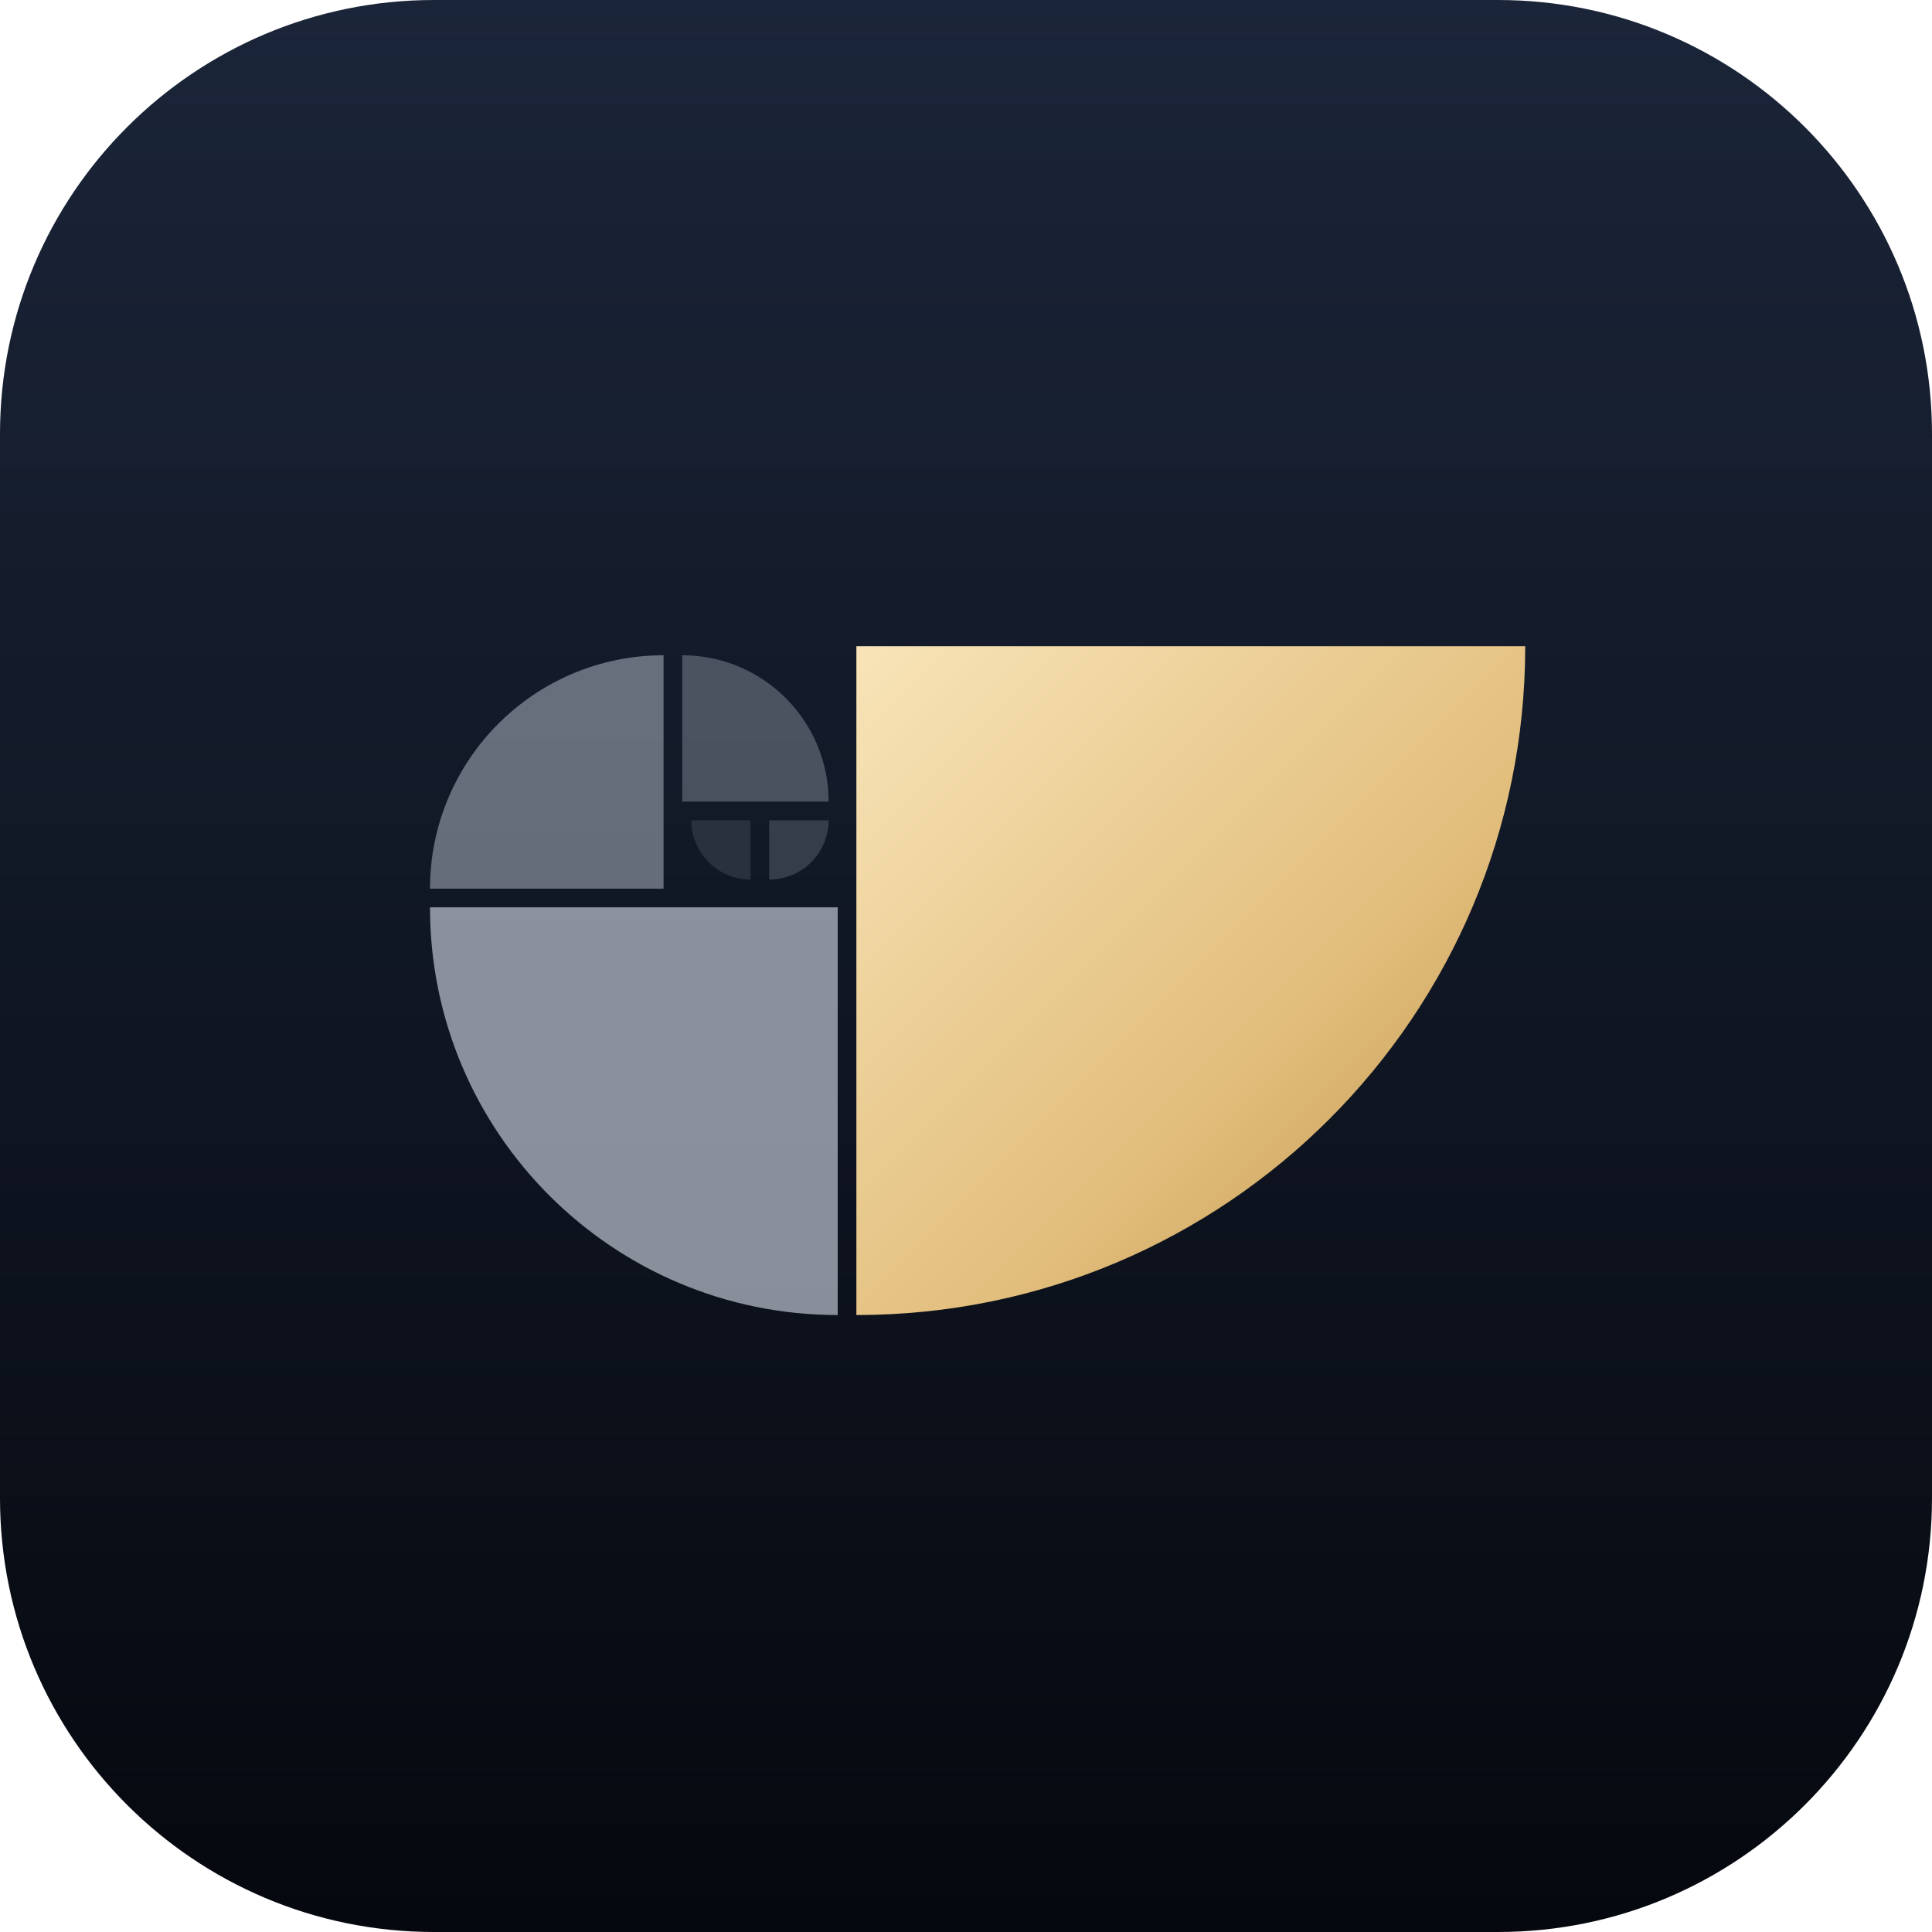
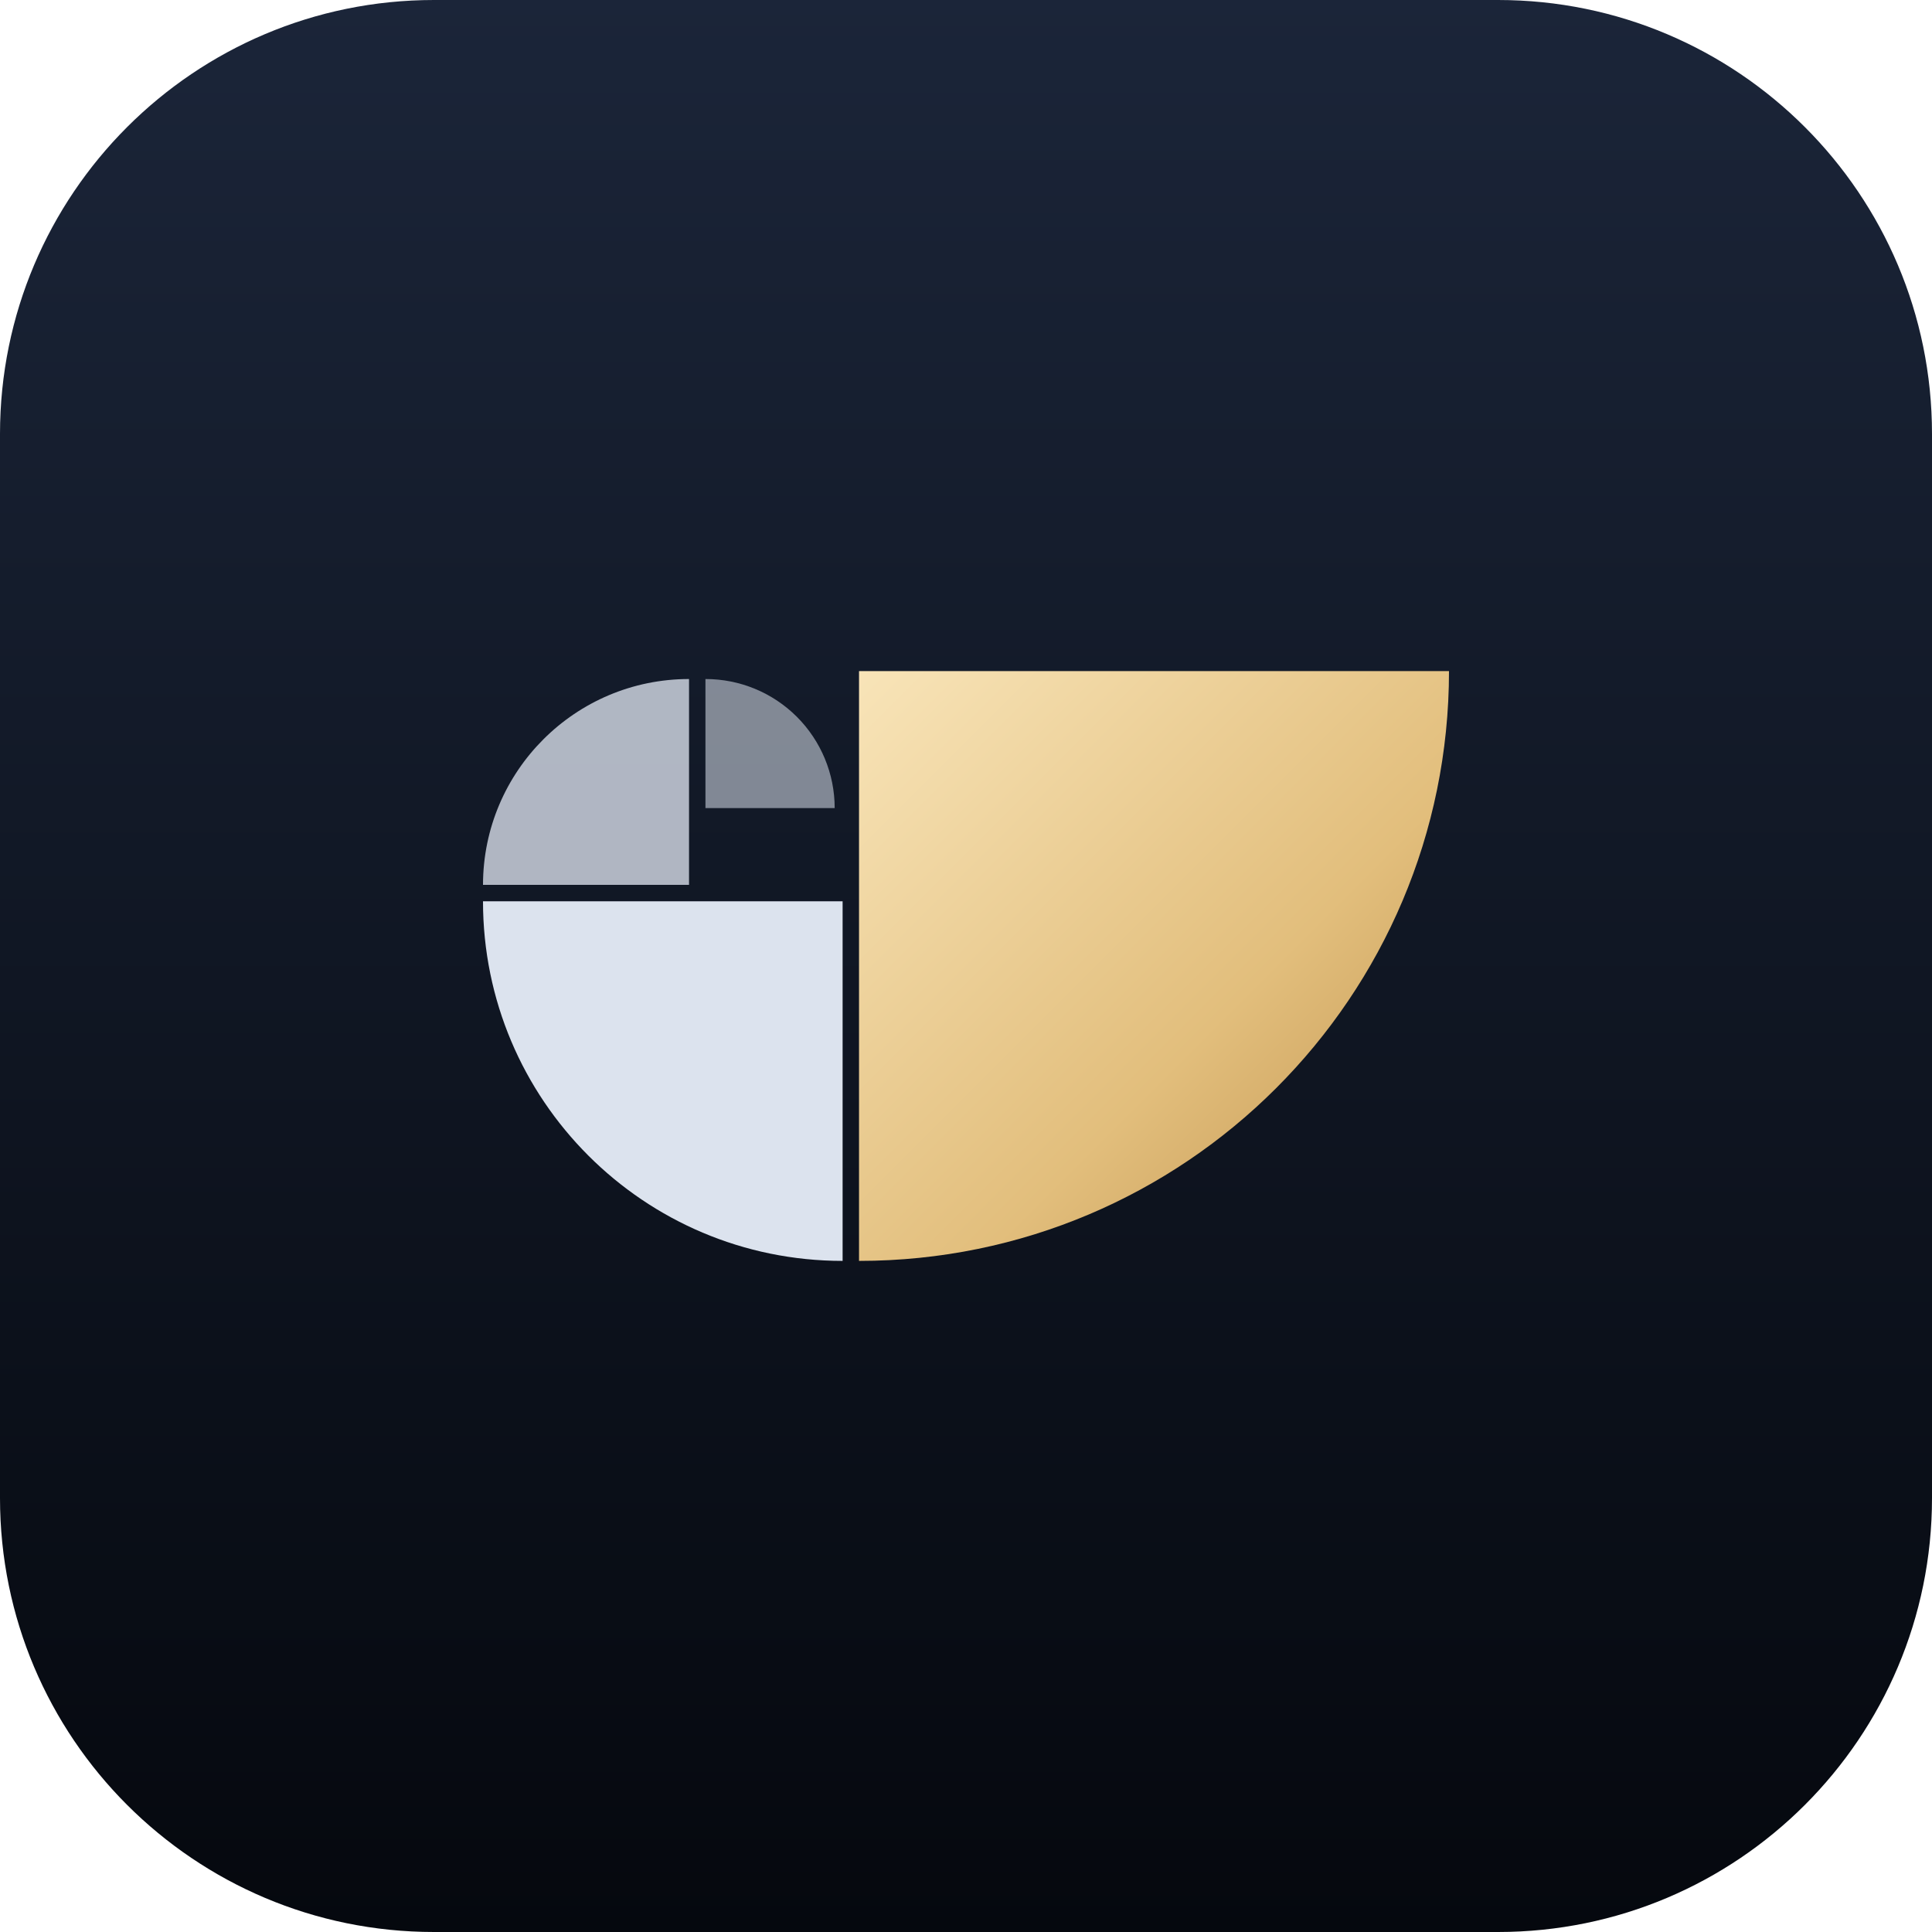
<svg xmlns="http://www.w3.org/2000/svg" viewBox="0 0 1024 1024" width="1024" height="1024">
  <defs>
    <linearGradient id="bg" x1="0" y1="0" x2="0" y2="1">
      <stop offset="0" stop-color="#1B2539" />
      <stop offset="1" stop-color="#05080E" />
    </linearGradient>
    <linearGradient id="brass" x1="0" y1="0" x2="1" y2="1">
      <stop offset="0" stop-color="#F8E4B8" />
      <stop offset=".6" stop-color="#E2BE7C" />
      <stop offset="1" stop-color="#BE8F49" />
    </linearGradient>
    <clipPath id="tile">
      <rect width="1024" height="1024" rx="230" />
    </clipPath>
  </defs>
  <g clip-path="url(#tile)">
    <rect width="1024" height="1024" fill="url(#bg)" />
-     <path d="M397.8 434.8L397.8 466.2A31.5 31.5 0 0 1 366.4 434.8Z" fill="#DCE3EE" fill-opacity="0.12" />
-     <path d="M407.7 434.8L407.7 466.2A31.5 31.5 0 0 0 439.2 434.8Z" fill="#DCE3EE" fill-opacity="0.18" />
-     <path d="M361.6 424.9L439.2 424.9A77.6 77.6 0 0 0 361.6 347.3Z" fill="#DCE3EE" fill-opacity="0.28" />
-     <path d="M351.7 471.0L227.9 471.0A123.8 123.8 0 0 1 351.7 347.3Z" fill="#DCE3EE" fill-opacity="0.42" />
-     <path d="M444.0 480.9L444.0 697.0A216.1 216.1 0 0 1 227.9 480.9Z" fill="#DCE3EE" fill-opacity="0.6" />
-     <path d="M453.9 342.5L453.9 697.0A354.5 354.5 0 0 0 808.4 342.5Z" fill="url(#brass)" />
+     <path d="M373.9 428.3L442.4 428.3A68.4 68.4 0 0 0 373.9 359.9Z" fill="#DCE3EE" fill-opacity="0.55" />
+     <path d="M365.2 469.0L256.0 469.0A109.2 109.2 0 0 1 365.2 359.9Z" fill="#DCE3EE" fill-opacity="0.78" />
+     <path d="M446.6 477.7L446.6 668.3A190.6 190.6 0 0 1 256.0 477.7Z" fill="#DCE3EE" fill-opacity="1.00" />
+     <path d="M455.3 355.7L455.3 668.3A312.7 312.7 0 0 0 768.0 355.7Z" fill="url(#brass)" />
  </g>
</svg>
